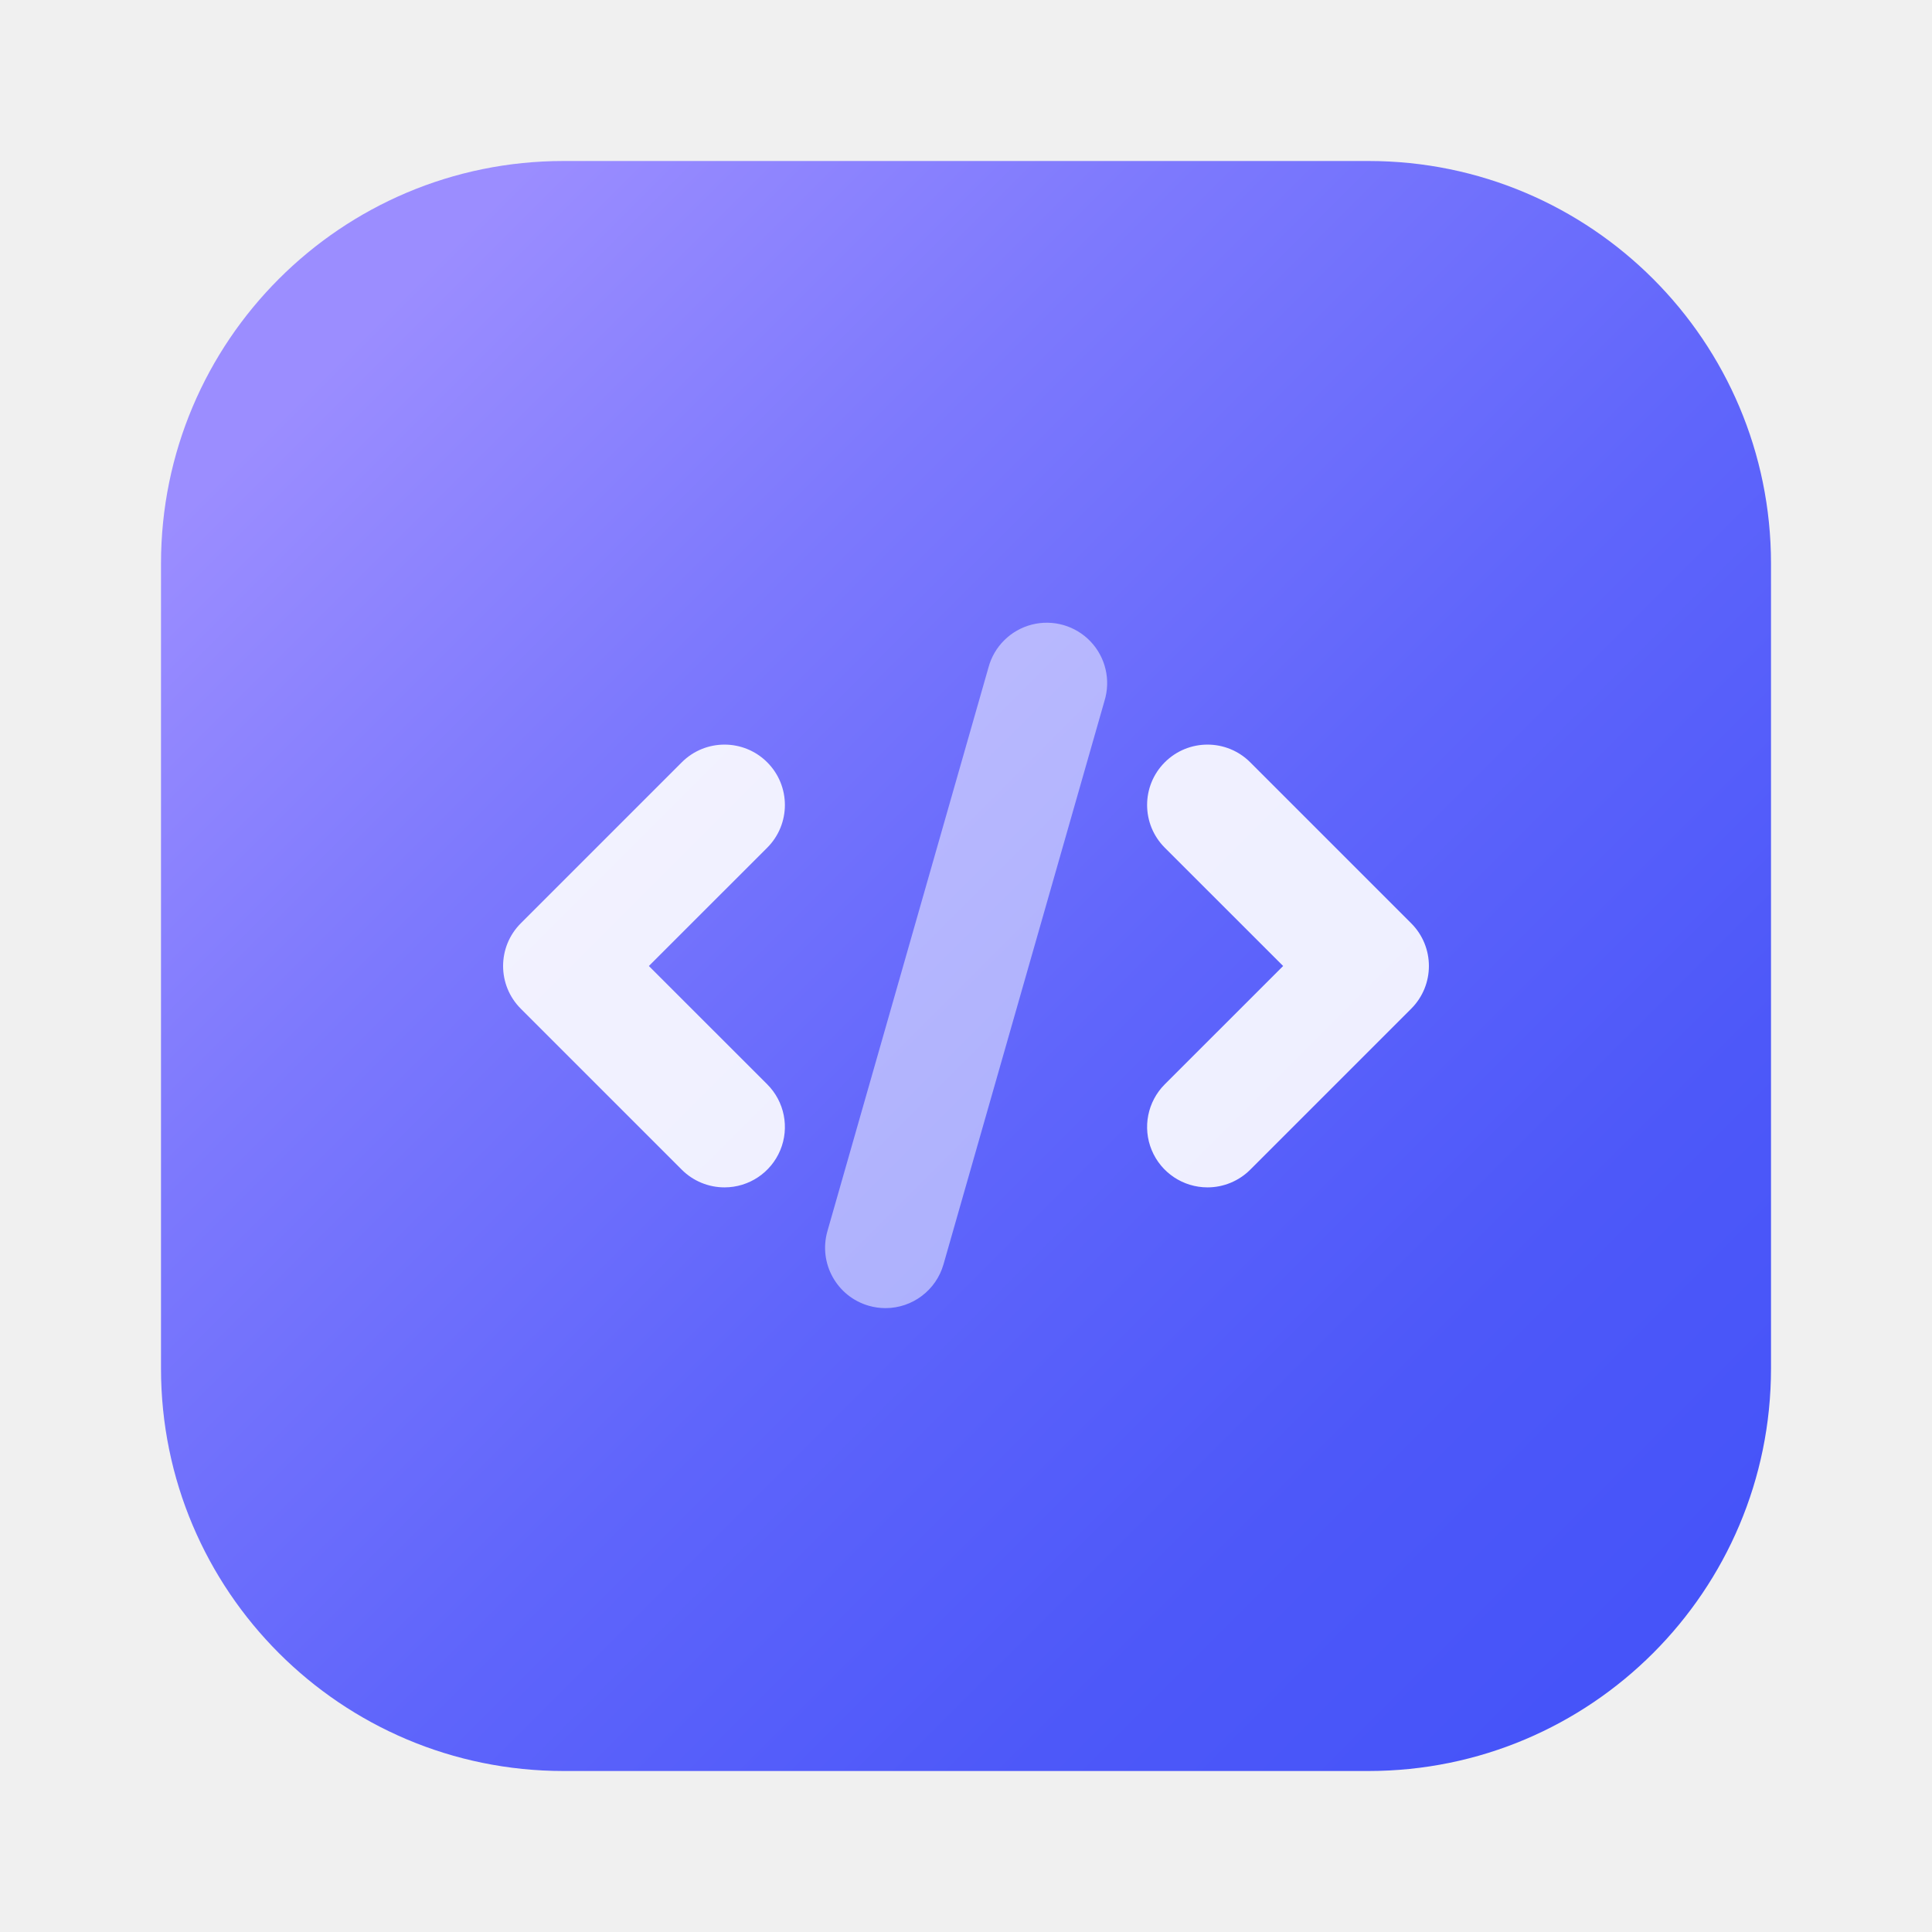
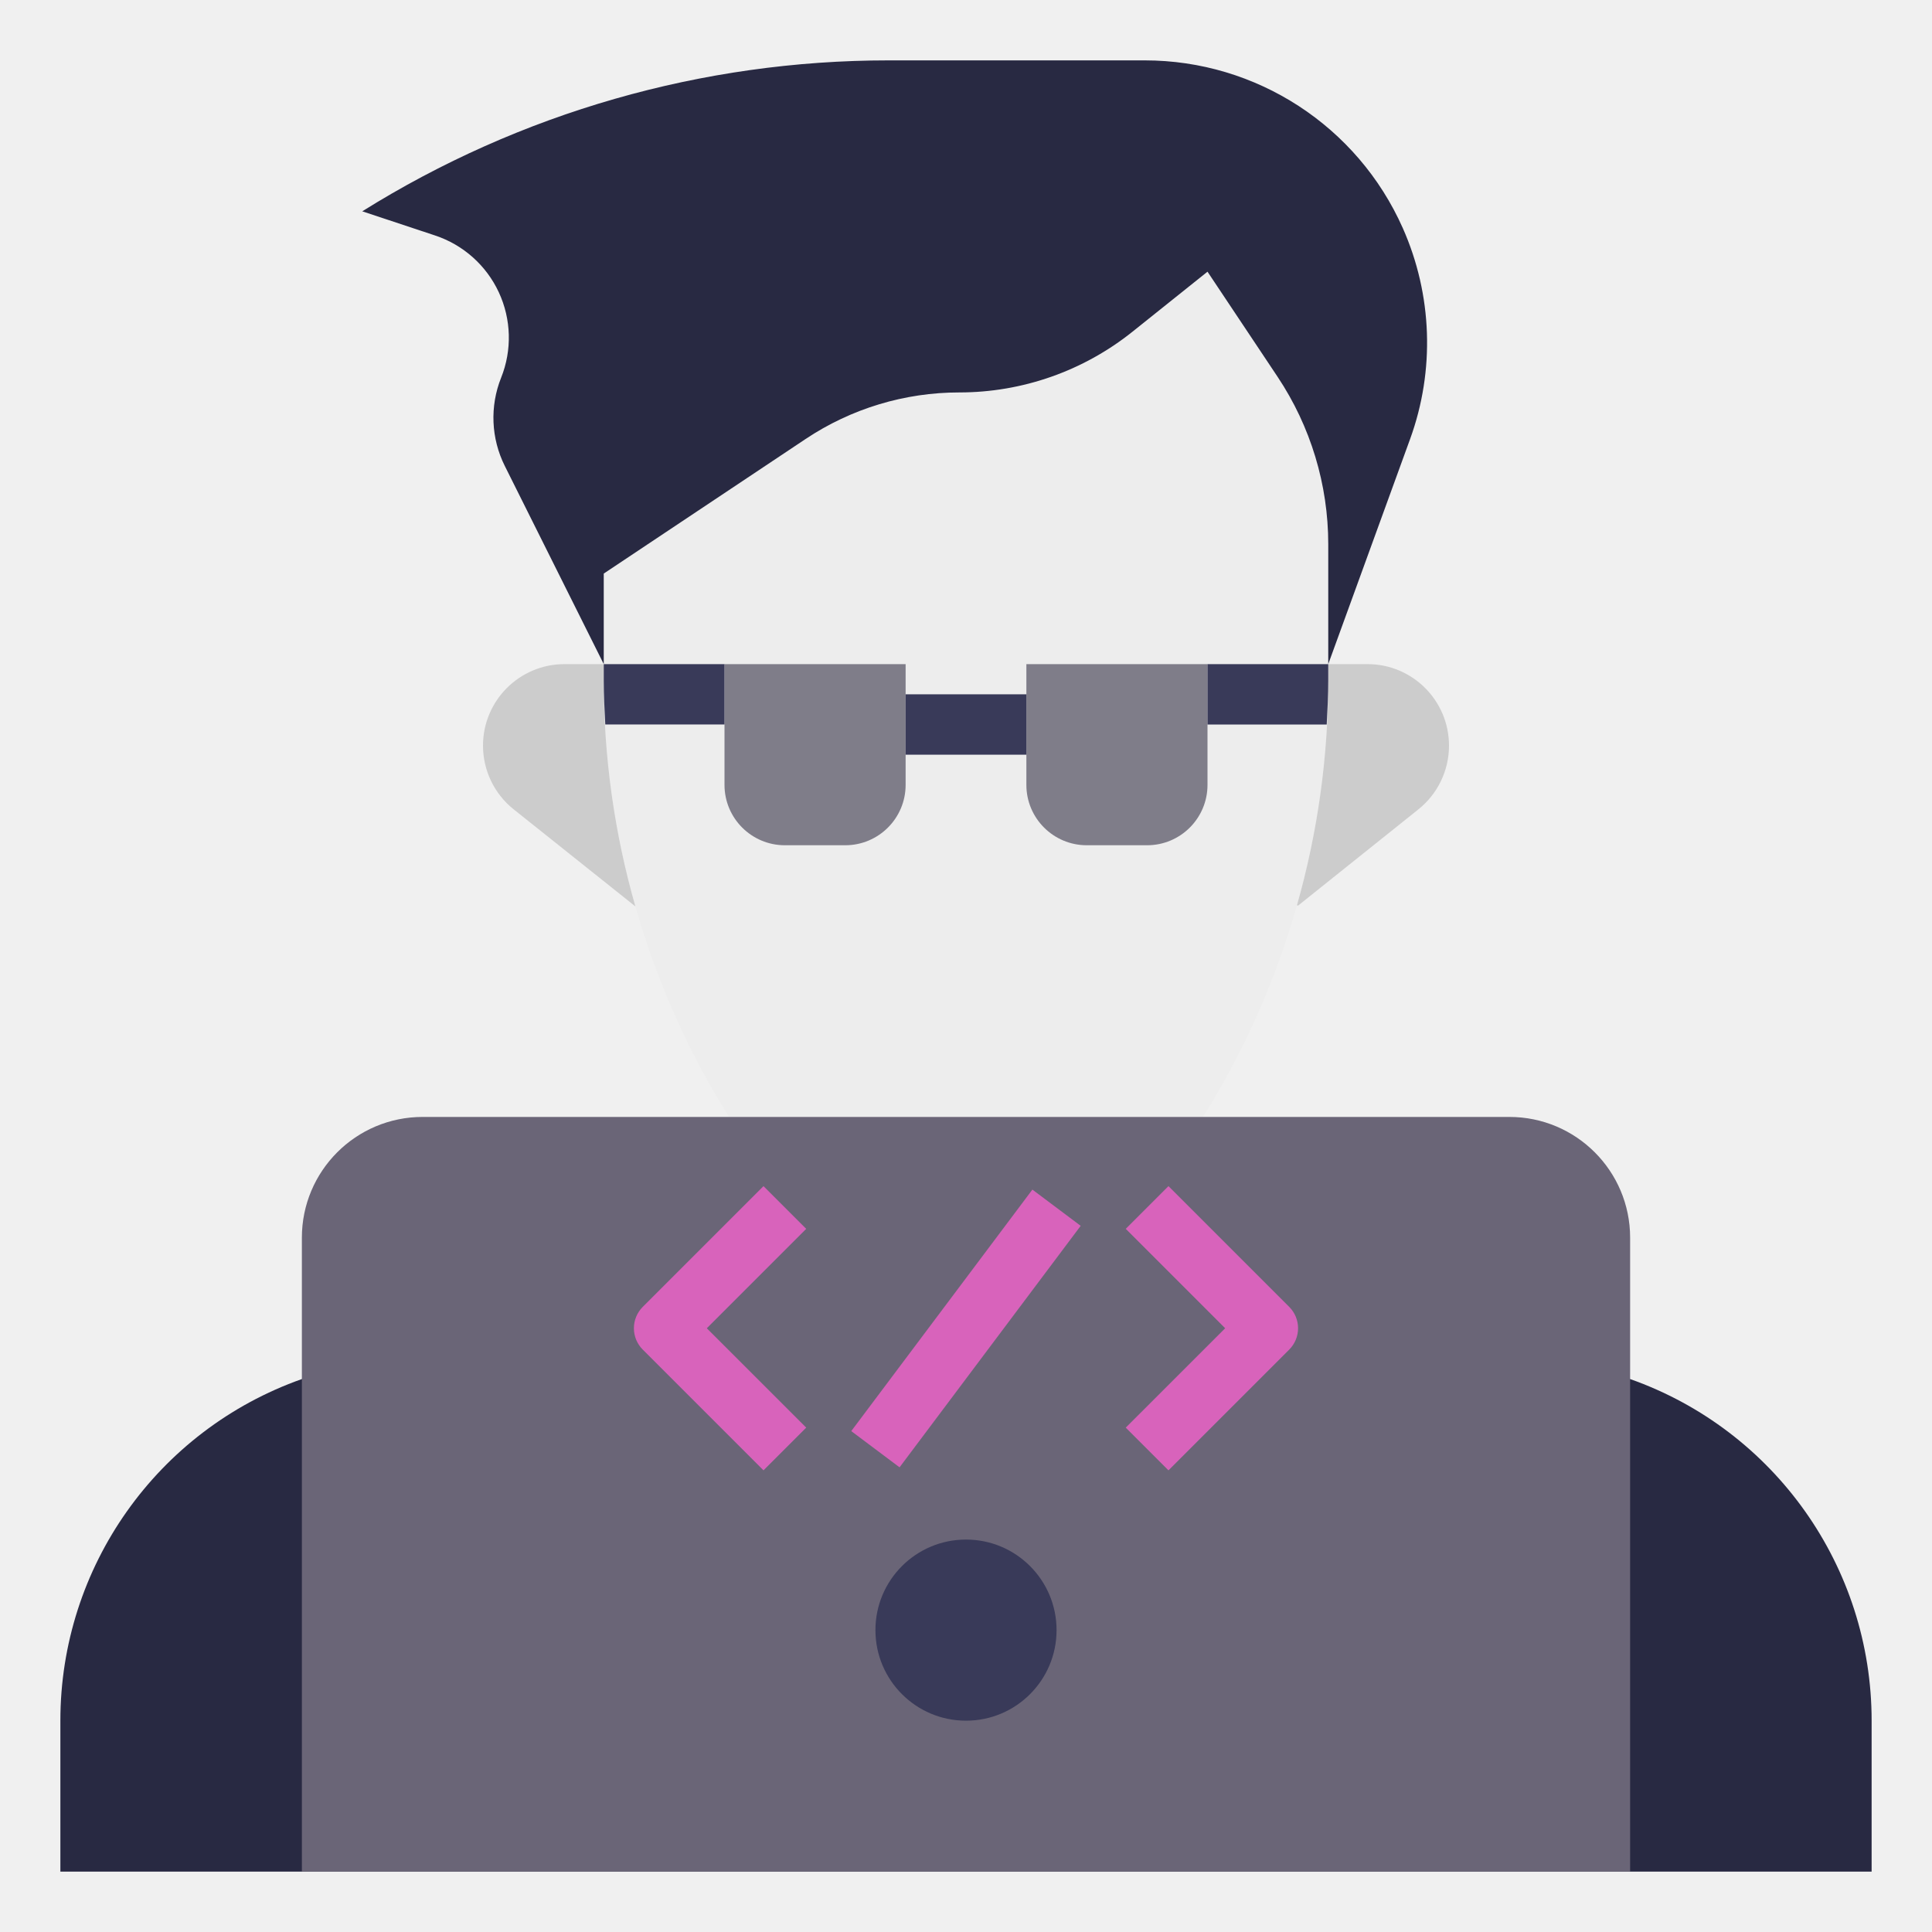
- <svg xmlns="http://www.w3.org/2000/svg" version="1.1" width="512" height="512" x="0" y="0" viewBox="0 0 48 48" style="enable-background:new 0 0 512 512" xml:space="preserve" class="">
+ <svg xmlns="http://www.w3.org/2000/svg" version="1.1" width="512" height="512" x="0" y="0" viewBox="0 0 64 64" style="enable-background:new 0 0 512 512" xml:space="preserve" class="">
  <g>
-     <linearGradient id="a" gradientUnits="userSpaceOnUse" x1="8.609" x2="40.619" y1="8.609" y2="40.619">
-       <stop offset="0" stop-color="#9b8dff" />
-       <stop offset=".252" stop-color="#7d79fd" />
-       <stop offset=".555" stop-color="#5f65fb" />
-       <stop offset=".815" stop-color="#4d58f9" />
-       <stop offset="1" stop-color="#4654f9" />
-     </linearGradient>
-     <rect fill="url(#a)" height="40" rx="10" width="40" x="4" y="4" data-original="url(#a)" />
-     <g opacity=".9">
-       <path d="m18 29.5a1.5 1.5 0 0 1 -1.061-.439l-4-4a1.5 1.5 0 0 1 0-2.122l4-4a1.5 1.5 0 0 1 2.122 2.122l-2.94 2.939 2.94 2.939a1.5 1.5 0 0 1 -1.061 2.561z" fill="#ffffff" data-original="#ffffff" />
-     </g>
-     <g opacity=".9">
-       <path d="m30 29.5a1.5 1.5 0 0 1 -1.061-2.561l2.94-2.939-2.94-2.939a1.5 1.5 0 0 1 2.122-2.122l4 4a1.5 1.5 0 0 1 0 2.122l-4 4a1.5 1.5 0 0 1 -1.061.439z" fill="#ffffff" data-original="#ffffff" />
-     </g>
-     <g opacity=".5">
-       <path d="m22 32.5a1.514 1.514 0 0 1 -.413-.058 1.5 1.5 0 0 1 -1.03-1.854l4-14a1.5 1.5 0 1 1 2.884.824l-4 14a1.5 1.5 0 0 1 -1.441 1.088z" fill="#ffffff" data-original="#ffffff" />
+     <path fill="#282942" d="M54 45.683A12 12 0 0 1 62 57v5H2v-5a12 12 0 0 1 8-11.317" data-original="#2d4d83" class="" />
+     <path fill="#ededed" d="M24.15 37A27.244 27.244 0 0 1 20 22.546V19l6.687-4.458A9.176 9.176 0 0 1 31.78 13a9.178 9.178 0 0 0 5.735-2.012L40 9l2.321 3.481A10 10 0 0 1 44 18.028v4.518A27.236 27.236 0 0 1 39.849 37" data-original="#fadfb2" class="" />
+     <path fill="#cccccc" d="M21.048 30.028A27.221 27.221 0 0 1 20 22.546V22h-1.3a2.7 2.7 0 0 0-2.7 2.7 2.7 2.7 0 0 0 1.014 2.109l4.034 3.217zM43 30l3.986-3.189A2.7 2.7 0 0 0 48 24.7a2.7 2.7 0 0 0-2.7-2.7H44v.546a27.219 27.219 0 0 1-1.037 7.444z" data-original="#f5cf88" class="" />
+     <path fill="#282942" d="m44 22 2.711-7.455a9.348 9.348 0 0 0-.243-6.992A9.35 9.35 0 0 0 37.924 2h-8.49A32.9 32.9 0 0 0 12 7l2.411.8a3.567 3.567 0 0 1 2.189 4.713 3.571 3.571 0 0 0 .121 2.92L20 22v-3l6.687-4.458A9.176 9.176 0 0 1 31.78 13a9.178 9.178 0 0 0 5.735-2.012L40 9l2.321 3.481A10 10 0 0 1 44 18.028z" data-original="#976947" class="" />
+     <path fill="#7f7d89" d="M24 22h6v4a2 2 0 0 1-2 2h-2a2 2 0 0 1-2-2v-4zM34 22h6v4a2 2 0 0 1-2 2h-2a2 2 0 0 1-2-2v-4z" data-original="#f2f0eb" class="" />
+     <path fill="#393a59" d="M40 22v2h3.949c.026-.483.051-.966.051-1.453V22zM20 22.546c0 .487.025.97.051 1.453H24V22h-4z" data-original="#c1c8d1" class="" />
+     <path fill="#393a59" d="M30 23h4v2h-4z" data-original="#a8b0bc" class="" />
+     <path fill="#6a6577" d="M10 62V41a4 4 0 0 1 4-4h36a4 4 0 0 1 4 4v21" data-original="#d5cec2" class="" />
+     <circle cx="32" cy="54" r="3" fill="#393a59" data-original="#e7e4dd" class="" />
+     <g fill="#c66b60">
+       <path d="m25.292 48.707-4-4a1 1 0 0 1 0-1.415l4-4 1.415 1.415L23.414 44l3.293 3.292zM38.707 48.707l-1.415-1.415L40.585 44l-3.293-3.293 1.415-1.415 4 4a1 1 0 0 1 0 1.415zM28.199 47.407l6-8 1.6 1.2-6 8z" fill="#d863bb" data-original="#c66b60" class="" />
    </g>
  </g>
</svg>
